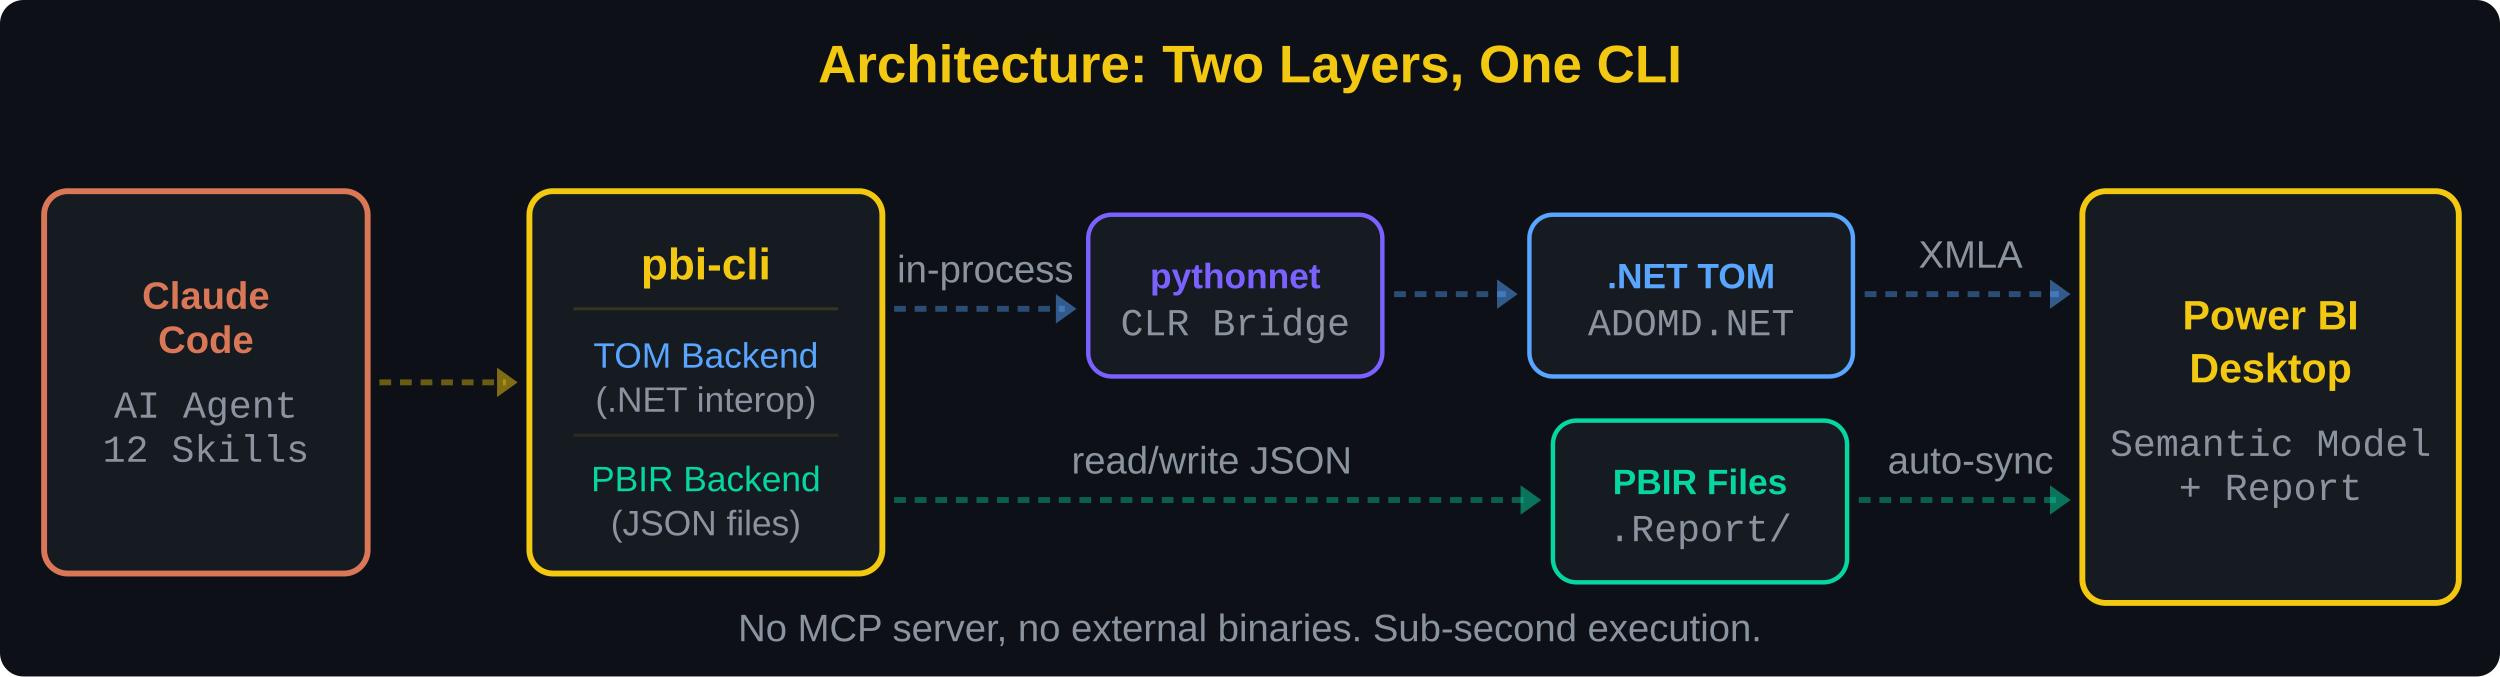
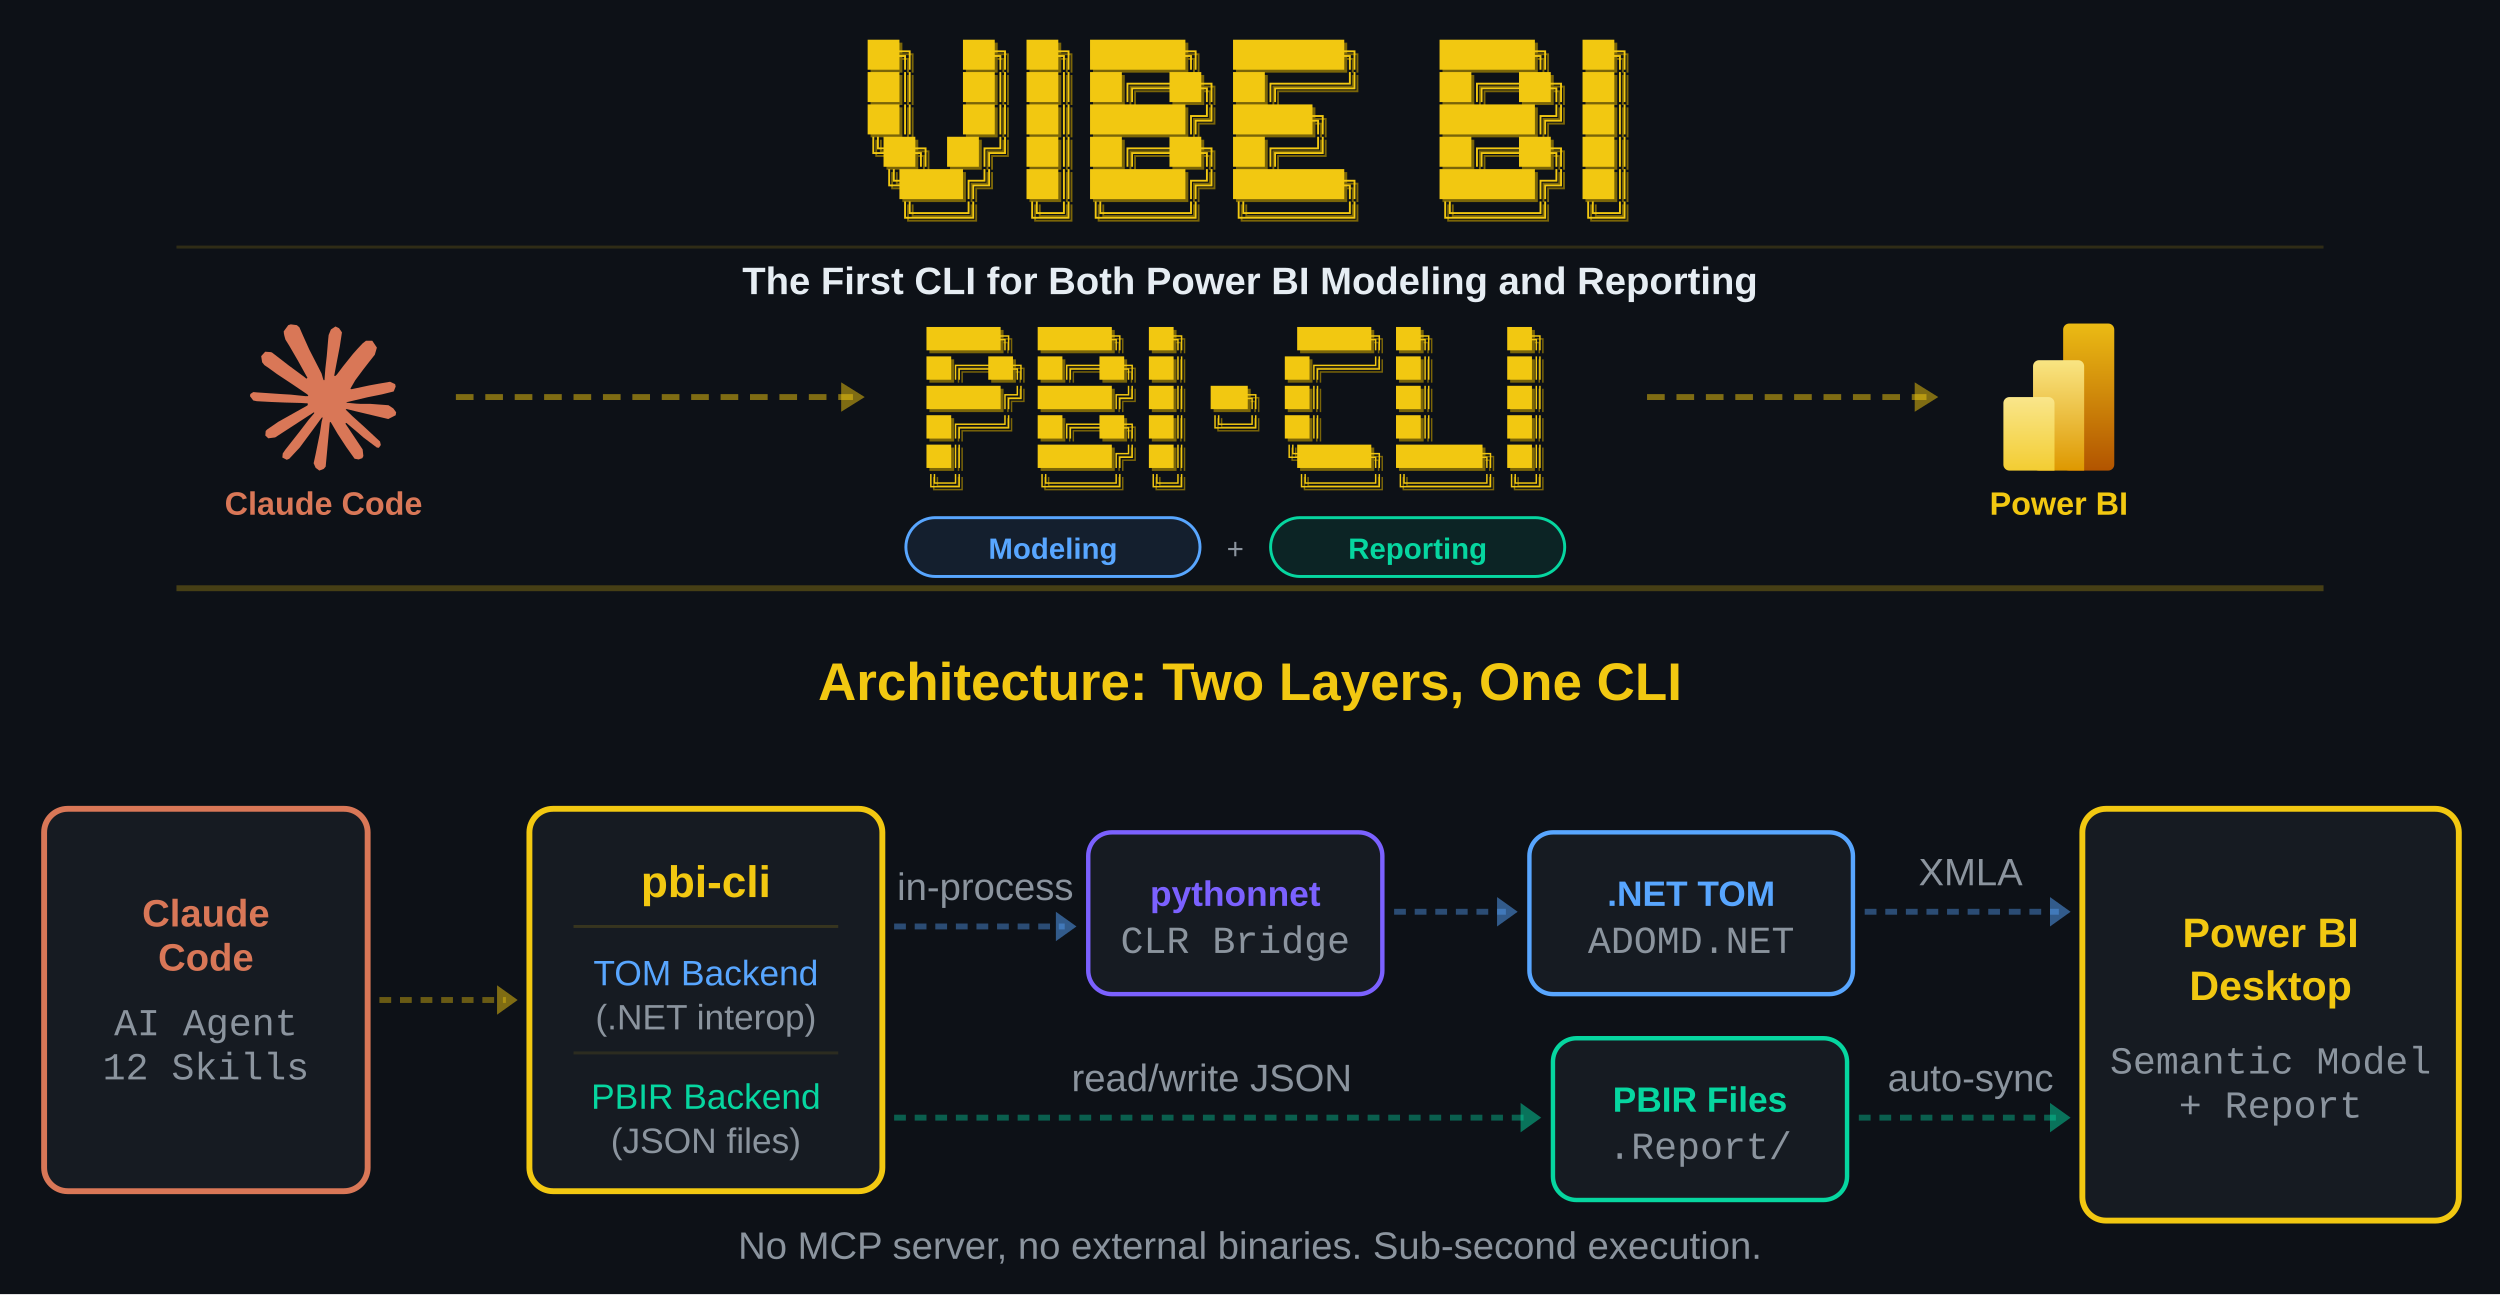
- <svg xmlns="http://www.w3.org/2000/svg" width="850" height="230" viewBox="0 0 850 230">
-   <rect width="100%" height="100%" fill="#0d1117" rx="8" />
-   <text x="425" y="28" font-family="'Segoe UI', Arial, sans-serif" font-size="18" fill="#F2C811" text-anchor="middle" font-weight="bold">Architecture: Two Layers, One CLI</text>
-   <rect x="15" y="65" width="110" height="130" rx="8" fill="#161b22" stroke="#d97757" stroke-width="2" />
-   <text x="70" y="105" font-family="'Segoe UI', Arial, sans-serif" font-size="13" fill="#d97757" text-anchor="middle" font-weight="bold">Claude</text>
-   <text x="70" y="120" font-family="'Segoe UI', Arial, sans-serif" font-size="13" fill="#d97757" text-anchor="middle" font-weight="bold">Code</text>
-   <text x="70" y="142" font-family="'Courier New', Courier, monospace" font-size="13" fill="#8b949e" text-anchor="middle">AI Agent</text>
-   <text x="70" y="157" font-family="'Courier New', Courier, monospace" font-size="13" fill="#8b949e" text-anchor="middle">12 Skills</text>
-   <line x1="129" y1="130" x2="172" y2="130" stroke="#F2C811" stroke-width="2" stroke-dasharray="4,3" stroke-opacity="0.4" />
-   <polygon points="176,130 169,125 169,135" fill="#F2C811" fill-opacity="0.5" />
-   <rect x="180" y="65" width="120" height="130" rx="8" fill="#161b22" stroke="#F2C811" stroke-width="2" />
-   <text x="240" y="95" font-family="'Segoe UI', Arial, sans-serif" font-size="15" fill="#F2C811" text-anchor="middle" font-weight="bold">pbi-cli</text>
-   <line x1="195" y1="105" x2="285" y2="105" stroke="#F2C811" stroke-width="1" stroke-opacity="0.15" />
-   <text x="240" y="125" font-family="'Segoe UI', Arial, sans-serif" font-size="12" fill="#58a6ff" text-anchor="middle">TOM Backend</text>
-   <text x="240" y="140" font-family="'Segoe UI', Arial, sans-serif" font-size="12" fill="#8b949e" text-anchor="middle">(.NET interop)</text>
-   <line x1="195" y1="148" x2="285" y2="148" stroke="#F2C811" stroke-width="1" stroke-opacity="0.1" />
-   <text x="240" y="167" font-family="'Segoe UI', Arial, sans-serif" font-size="12" fill="#06d6a0" text-anchor="middle">PBIR Backend</text>
-   <text x="240" y="182" font-family="'Segoe UI', Arial, sans-serif" font-size="12" fill="#8b949e" text-anchor="middle">(JSON files)</text>
-   <line x1="304" y1="105" x2="362" y2="105" stroke="#58a6ff" stroke-width="2" stroke-dasharray="4,3" stroke-opacity="0.4" />
-   <polygon points="366,105 359,100 359,110" fill="#58a6ff" fill-opacity="0.5" />
-   <text x="335" y="96" font-family="'Segoe UI', Arial, sans-serif" font-size="13" fill="#8b949e" text-anchor="middle">in-process</text>
-   <rect x="370" y="73" width="100" height="55" rx="8" fill="#161b22" stroke="#7b61ff" stroke-width="1.5" />
-   <text x="420" y="98" font-family="'Segoe UI', Arial, sans-serif" font-size="12" fill="#7b61ff" text-anchor="middle" font-weight="bold">pythonnet</text>
-   <text x="420" y="114" font-family="'Courier New', Courier, monospace" font-size="13" fill="#8b949e" text-anchor="middle">CLR Bridge</text>
-   <line x1="474" y1="100" x2="512" y2="100" stroke="#58a6ff" stroke-width="2" stroke-dasharray="4,3" stroke-opacity="0.4" />
-   <polygon points="516,100 509,95 509,105" fill="#58a6ff" fill-opacity="0.5" />
-   <rect x="520" y="73" width="110" height="55" rx="8" fill="#161b22" stroke="#58a6ff" stroke-width="1.5" />
-   <text x="575" y="98" font-family="'Segoe UI', Arial, sans-serif" font-size="12" fill="#58a6ff" text-anchor="middle" font-weight="bold">.NET TOM</text>
-   <text x="575" y="114" font-family="'Courier New', Courier, monospace" font-size="13" fill="#8b949e" text-anchor="middle">ADOMD.NET</text>
-   <line x1="634" y1="100" x2="700" y2="100" stroke="#58a6ff" stroke-width="2" stroke-dasharray="4,3" stroke-opacity="0.4" />
-   <polygon points="704,100 697,95 697,105" fill="#58a6ff" fill-opacity="0.5" />
-   <text x="670" y="91" font-family="'Segoe UI', Arial, sans-serif" font-size="13" fill="#8b949e" text-anchor="middle">XMLA</text>
-   <line x1="304" y1="170" x2="520" y2="170" stroke="#06d6a0" stroke-width="2" stroke-dasharray="4,3" stroke-opacity="0.4" />
-   <polygon points="524,170 517,165 517,175" fill="#06d6a0" fill-opacity="0.5" />
-   <text x="412" y="161" font-family="'Segoe UI', Arial, sans-serif" font-size="13" fill="#8b949e" text-anchor="middle">read/write JSON</text>
-   <rect x="528" y="143" width="100" height="55" rx="8" fill="#161b22" stroke="#06d6a0" stroke-width="1.5" />
-   <text x="578" y="168" font-family="'Segoe UI', Arial, sans-serif" font-size="12" fill="#06d6a0" text-anchor="middle" font-weight="bold">PBIR Files</text>
-   <text x="578" y="184" font-family="'Courier New', Courier, monospace" font-size="13" fill="#8b949e" text-anchor="middle">.Report/</text>
-   <line x1="632" y1="170" x2="700" y2="170" stroke="#06d6a0" stroke-width="2" stroke-dasharray="4,3" stroke-opacity="0.4" />
-   <polygon points="704,170 697,165 697,175" fill="#06d6a0" fill-opacity="0.5" />
-   <text x="670" y="161" font-family="'Segoe UI', Arial, sans-serif" font-size="13" fill="#8b949e" text-anchor="middle">auto-sync</text>
-   <rect x="708" y="65" width="128" height="140" rx="8" fill="#161b22" stroke="#F2C811" stroke-width="2" />
-   <text x="772" y="112" font-family="'Segoe UI', Arial, sans-serif" font-size="14" fill="#F2C811" text-anchor="middle" font-weight="bold">Power BI</text>
-   <text x="772" y="130" font-family="'Segoe UI', Arial, sans-serif" font-size="14" fill="#F2C811" text-anchor="middle" font-weight="bold">Desktop</text>
-   <text x="772" y="155" font-family="'Courier New', Courier, monospace" font-size="13" fill="#8b949e" text-anchor="middle">Semantic Model</text>
-   <text x="772" y="170" font-family="'Courier New', Courier, monospace" font-size="13" fill="#8b949e" text-anchor="middle">+ Report</text>
-   <text x="425" y="218" font-family="'Segoe UI', Arial, sans-serif" font-size="13" fill="#8b949e" text-anchor="middle">No MCP server, no external binaries. Sub-second execution.</text>
+ <svg xmlns="http://www.w3.org/2000/svg" width="850" height="440" viewBox="0 0 850 440">
+   <defs>
+     <linearGradient id="hdr-bar1" x1="50%" y1="0%" x2="50%" y2="100%">
+       <stop offset="0%" stop-color="#EBBB14" />
+       <stop offset="100%" stop-color="#B25400" />
+     </linearGradient>
+     <linearGradient id="hdr-bar2" x1="50%" y1="0%" x2="50%" y2="100%">
+       <stop offset="0%" stop-color="#F9E583" />
+       <stop offset="100%" stop-color="#DE9800" />
+     </linearGradient>
+     <linearGradient id="hdr-bar3" x1="50%" y1="0%" x2="50%" y2="100%">
+       <stop offset="0%" stop-color="#F9E68B" />
+       <stop offset="100%" stop-color="#F3CD32" />
+     </linearGradient>
+     <linearGradient id="pbi-lg1" x1="50%" y1="0%" x2="50%" y2="100%">
+       <stop offset="0%" stop-color="#EBBB14" />
+       <stop offset="100%" stop-color="#B25400" />
+     </linearGradient>
+     <linearGradient id="pbi-lg2" x1="50%" y1="0%" x2="50%" y2="100%">
+       <stop offset="0%" stop-color="#F9E583" />
+       <stop offset="100%" stop-color="#DE9800" />
+     </linearGradient>
+     <linearGradient id="pbi-lg5" x1="50%" y1="0%" x2="50%" y2="100%">
+       <stop offset="0%" stop-color="#F9E68B" />
+       <stop offset="100%" stop-color="#F3CD32" />
+     </linearGradient>
+   </defs>
+   <rect width="100%" height="100%" fill="#0d1117" />
+   <text font-family="'Courier New', Courier, monospace" font-size="9" fill="#7A6508" xml:space="preserve">
+     <tspan x="296" y="22">██╗   ██╗ ██╗ ██████╗  ███████╗     ██████╗  ██╗</tspan>
+     <tspan x="296" y="33">██║   ██║ ██║ ██╔══██╗ ██╔════╝     ██╔══██╗ ██║</tspan>
+     <tspan x="296" y="44">██║   ██║ ██║ ██████╔╝ █████╗       ██████╔╝ ██║</tspan>
+     <tspan x="296" y="55">╚██╗ ██╔╝ ██║ ██╔══██╗ ██╔══╝       ██╔══██╗ ██║</tspan>
+     <tspan x="296" y="66"> ╚████╔╝  ██║ ██████╔╝ ███████╗     ██████╔╝ ██║</tspan>
+     <tspan x="296" y="77">  ╚═══╝   ╚═╝ ╚═════╝  ╚══════╝     ╚═════╝  ╚═╝</tspan>
+   </text>
+   <text font-family="'Courier New', Courier, monospace" font-size="9" fill="#F2C811" xml:space="preserve">
+     <tspan x="295" y="21">██╗   ██╗ ██╗ ██████╗  ███████╗     ██████╗  ██╗</tspan>
+     <tspan x="295" y="32">██║   ██║ ██║ ██╔══██╗ ██╔════╝     ██╔══██╗ ██║</tspan>
+     <tspan x="295" y="43">██║   ██║ ██║ ██████╔╝ █████╗       ██████╔╝ ██║</tspan>
+     <tspan x="295" y="54">╚██╗ ██╔╝ ██║ ██╔══██╗ ██╔══╝       ██╔══██╗ ██║</tspan>
+     <tspan x="295" y="65"> ╚████╔╝  ██║ ██████╔╝ ███████╗     ██████╔╝ ██║</tspan>
+     <tspan x="295" y="76">  ╚═══╝   ╚═╝ ╚═════╝  ╚══════╝     ╚═════╝  ╚═╝</tspan>
+   </text>
+   <line x1="60" y1="84" x2="790" y2="84" stroke="#F2C811" stroke-opacity="0.15" stroke-width="1" />
+   <text x="425" y="100" font-family="'Segoe UI', Arial, sans-serif" font-size="13" fill="#e6edf3" text-anchor="middle" font-weight="600">The First CLI for Both Power BI Modeling and Reporting</text>
+   <svg x="85" y="110" width="50" height="50" viewBox="0 0 1200 1200">
+     <path fill="#d97757" d="M 233.96 800.215 L 468.644 668.537 L 472.591 657.101 L 468.644 650.738 L 457.208 650.738 L 417.987 648.322 L 283.893 644.698 L 167.597 639.866 L 54.926 633.826 L 26.577 627.785 L 3.3e-05 592.752 L 2.738 575.275 L 26.577 559.248 L 60.725 562.228 L 136.188 567.383 L 249.423 575.195 L 331.57 580.027 L 453.262 592.671 L 472.591 592.671 L 475.329 584.859 L 468.725 580.027 L 463.571 575.195 L 346.389 495.785 L 219.544 411.866 L 153.101 363.544 L 117.181 339.06 L 99.06 316.107 L 91.248 266.014 L 123.866 230.094 L 167.678 233.074 L 178.873 236.054 L 223.248 270.201 L 318.04 343.57 L 441.826 434.738 L 459.946 449.799 L 467.195 444.644 L 468.081 441.02 L 459.946 427.409 L 392.617 305.718 L 320.779 181.933 L 288.805 130.631 L 280.349 99.866 C 277.369 87.221 275.195 76.591 275.195 63.624 L 312.322 13.208 L 332.859 6.604 L 382.389 13.208 L 403.248 31.329 L 434.014 101.718 L 483.866 212.537 L 561.181 363.221 L 583.812 407.919 L 595.893 449.315 L 600.403 461.96 L 608.215 461.96 L 608.215 454.712 L 614.577 369.826 L 626.336 265.611 L 637.772 131.517 L 641.718 93.745 L 660.403 48.483 L 697.53 24 L 726.524 37.852 L 750.363 72 L 747.06 94.067 L 732.886 186.201 L 705.101 330.524 L 686.98 427.168 L 697.53 427.168 L 709.611 415.087 L 758.497 350.175 L 840.644 247.49 L 876.886 206.738 L 919.168 161.718 L 946.309 140.295 L 997.611 140.295 L 1035.383 196.43 L 1018.47 254.416 L 965.638 321.423 L 921.826 378.202 L 859.007 462.765 L 819.785 530.416 L 823.409 535.812 L 832.752 534.926 L 974.658 504.725 L 1051.329 490.873 L 1142.819 475.168 L 1184.215 494.497 L 1188.725 514.148 L 1172.456 554.336 L 1074.604 578.497 L 959.839 601.45 L 788.94 641.879 L 786.846 643.409 L 789.262 646.389 L 866.255 653.638 L 899.195 655.409 L 979.812 655.409 L 1129.933 666.604 L 1169.154 692.537 L 1192.671 724.269 L 1188.725 748.43 L 1128.322 779.195 L 1046.819 759.866 L 856.591 714.604 L 791.356 698.336 L 782.336 698.336 L 782.336 703.732 L 836.698 756.886 L 936.322 846.846 L 1061.074 962.819 L 1067.436 991.49 L 1051.409 1014.121 L 1034.497 1011.705 L 924.886 929.235 L 882.604 892.108 L 786.846 811.49 L 780.483 811.49 L 780.483 819.946 L 802.55 852.242 L 919.087 1027.409 L 925.128 1081.128 L 916.671 1098.604 L 886.47 1109.154 L 853.289 1103.114 L 785.074 1007.356 L 714.685 899.517 L 657.906 802.872 L 650.98 806.819 L 617.477 1167.705 L 601.772 1186.148 L 565.53 1200 L 535.329 1177.047 L 519.302 1139.92 L 535.329 1066.551 L 554.658 970.792 L 570.362 894.685 L 584.537 800.134 L 592.993 768.725 L 592.43 766.631 L 585.503 767.517 L 514.228 865.369 L 405.826 1011.866 L 320.054 1103.678 L 299.517 1111.812 L 263.92 1093.369 L 267.221 1060.43 L 287.114 1031.114 L 405.826 880.107 L 477.423 786.524 L 523.651 732.483 L 523.329 724.671 L 520.591 724.671 L 205.289 929.396 L 149.154 936.644 L 124.993 914.014 L 127.973 876.886 L 139.409 864.805 L 234.201 799.57 L 233.879 799.893 Z" />
+   </svg>
+   <text x="110" y="175" font-family="'Segoe UI', Arial, sans-serif" font-size="11" fill="#d97757" text-anchor="middle" font-weight="600">Claude Code</text>
+   <line x1="155" y1="135" x2="290" y2="135" stroke="#F2C811" stroke-width="2" stroke-dasharray="6,4" stroke-opacity="0.5" />
+   <polygon points="294,135 286,130 286,140" fill="#F2C811" fill-opacity="0.5" />
+   <text font-family="'Courier New', Courier, monospace" font-size="7" fill="#7A6508" xml:space="preserve">
+     <tspan x="316" y="118">██████╗  ██████╗  ██╗         ██████╗ ██╗      ██╗</tspan>
+     <tspan x="316" y="128">██╔══██╗ ██╔══██╗ ██║        ██╔════╝ ██║      ██║</tspan>
+     <tspan x="316" y="138">██████╔╝ ██████╔╝ ██║  ███╗  ██║      ██║      ██║</tspan>
+     <tspan x="316" y="148">██╔═══╝  ██╔══██╗ ██║  ╚══╝  ██║      ██║      ██║</tspan>
+     <tspan x="316" y="158">██║      ██████╔╝ ██║        ╚██████╗ ███████╗ ██║</tspan>
+     <tspan x="316" y="168">╚═╝      ╚═════╝  ╚═╝         ╚═════╝ ╚══════╝ ╚═╝</tspan>
+   </text>
+   <text font-family="'Courier New', Courier, monospace" font-size="7" fill="#F2C811" xml:space="preserve">
+     <tspan x="315" y="117">██████╗  ██████╗  ██╗         ██████╗ ██╗      ██╗</tspan>
+     <tspan x="315" y="127">██╔══██╗ ██╔══██╗ ██║        ██╔════╝ ██║      ██║</tspan>
+     <tspan x="315" y="137">██████╔╝ ██████╔╝ ██║  ███╗  ██║      ██║      ██║</tspan>
+     <tspan x="315" y="147">██╔═══╝  ██╔══██╗ ██║  ╚══╝  ██║      ██║      ██║</tspan>
+     <tspan x="315" y="157">██║      ██████╔╝ ██║        ╚██████╗ ███████╗ ██║</tspan>
+     <tspan x="315" y="167">╚═╝      ╚═════╝  ╚═╝         ╚═════╝ ╚══════╝ ╚═╝</tspan>
+   </text>
+   <line x1="560" y1="135" x2="655" y2="135" stroke="#F2C811" stroke-width="2" stroke-dasharray="6,4" stroke-opacity="0.5" />
+   <polygon points="659,135 651,130 651,140" fill="#F2C811" fill-opacity="0.5" />
+   <svg x="675" y="110" width="50" height="50" viewBox="0 0 630 630">
+     <g transform="translate(77.5, 0)">
+       <rect fill="url(#pbi-lg1)" x="256" y="0" width="219" height="630" rx="26" />
+       <path fill="url(#pbi-lg2)" d="M346,604 L346,630 L320,630 L153,630 C138.64,630 127,618.36 127,604 L127,183 C127,168.64 138.64,157 153,157 L320,157 C334.36,157 346,168.64 346,183 L346,604 Z" />
+       <path fill="url(#pbi-lg5)" d="M219,604 L219,630 L193,630 L26,630 C11.64,630 0,618.36 0,604 L0,341 C0,326.64 11.64,315 26,315 L193,315 C207.36,315 219,326.64 219,341 L219,604 Z" />
+     </g>
+   </svg>
+   <text x="700" y="175" font-family="'Segoe UI', Arial, sans-serif" font-size="11" fill="#F2C811" text-anchor="middle" font-weight="600">Power BI</text>
+   <rect x="308" y="176" width="100" height="20" rx="10" fill="#58a6ff" fill-opacity="0.1" stroke="#58a6ff" stroke-width="1" />
+   <text x="358" y="190" font-family="'Segoe UI', Arial, sans-serif" font-size="10" fill="#58a6ff" text-anchor="middle" font-weight="600">Modeling</text>
+   <text x="420" y="190" font-family="'Segoe UI', Arial, sans-serif" font-size="10" fill="#8b949e" text-anchor="middle">+</text>
+   <rect x="432" y="176" width="100" height="20" rx="10" fill="#06d6a0" fill-opacity="0.1" stroke="#06d6a0" stroke-width="1" />
+   <text x="482" y="190" font-family="'Segoe UI', Arial, sans-serif" font-size="10" fill="#06d6a0" text-anchor="middle" font-weight="600">Reporting</text>
+   <line x1="60" y1="200" x2="790" y2="200" stroke="#F2C811" stroke-opacity="0.25" stroke-width="2" />
+   <g transform="translate(0, 210)">
+     <text x="425" y="28" font-family="'Segoe UI', Arial, sans-serif" font-size="18" fill="#F2C811" text-anchor="middle" font-weight="bold">Architecture: Two Layers, One CLI</text>
+     <rect x="15" y="65" width="110" height="130" rx="8" fill="#161b22" stroke="#d97757" stroke-width="2" />
+     <text x="70" y="105" font-family="'Segoe UI', Arial, sans-serif" font-size="13" fill="#d97757" text-anchor="middle" font-weight="bold">Claude</text>
+     <text x="70" y="120" font-family="'Segoe UI', Arial, sans-serif" font-size="13" fill="#d97757" text-anchor="middle" font-weight="bold">Code</text>
+     <text x="70" y="142" font-family="'Courier New', Courier, monospace" font-size="13" fill="#8b949e" text-anchor="middle">AI Agent</text>
+     <text x="70" y="157" font-family="'Courier New', Courier, monospace" font-size="13" fill="#8b949e" text-anchor="middle">12 Skills</text>
+     <line x1="129" y1="130" x2="172" y2="130" stroke="#F2C811" stroke-width="2" stroke-dasharray="4,3" stroke-opacity="0.4" />
+     <polygon points="176,130 169,125 169,135" fill="#F2C811" fill-opacity="0.5" />
+     <rect x="180" y="65" width="120" height="130" rx="8" fill="#161b22" stroke="#F2C811" stroke-width="2" />
+     <text x="240" y="95" font-family="'Segoe UI', Arial, sans-serif" font-size="15" fill="#F2C811" text-anchor="middle" font-weight="bold">pbi-cli</text>
+     <line x1="195" y1="105" x2="285" y2="105" stroke="#F2C811" stroke-width="1" stroke-opacity="0.15" />
+     <text x="240" y="125" font-family="'Segoe UI', Arial, sans-serif" font-size="12" fill="#58a6ff" text-anchor="middle">TOM Backend</text>
+     <text x="240" y="140" font-family="'Segoe UI', Arial, sans-serif" font-size="12" fill="#8b949e" text-anchor="middle">(.NET interop)</text>
+     <line x1="195" y1="148" x2="285" y2="148" stroke="#F2C811" stroke-width="1" stroke-opacity="0.1" />
+     <text x="240" y="167" font-family="'Segoe UI', Arial, sans-serif" font-size="12" fill="#06d6a0" text-anchor="middle">PBIR Backend</text>
+     <text x="240" y="182" font-family="'Segoe UI', Arial, sans-serif" font-size="12" fill="#8b949e" text-anchor="middle">(JSON files)</text>
+     <line x1="304" y1="105" x2="362" y2="105" stroke="#58a6ff" stroke-width="2" stroke-dasharray="4,3" stroke-opacity="0.4" />
+     <polygon points="366,105 359,100 359,110" fill="#58a6ff" fill-opacity="0.5" />
+     <text x="335" y="96" font-family="'Segoe UI', Arial, sans-serif" font-size="13" fill="#8b949e" text-anchor="middle">in-process</text>
+     <rect x="370" y="73" width="100" height="55" rx="8" fill="#161b22" stroke="#7b61ff" stroke-width="1.5" />
+     <text x="420" y="98" font-family="'Segoe UI', Arial, sans-serif" font-size="12" fill="#7b61ff" text-anchor="middle" font-weight="bold">pythonnet</text>
+     <text x="420" y="114" font-family="'Courier New', Courier, monospace" font-size="13" fill="#8b949e" text-anchor="middle">CLR Bridge</text>
+     <line x1="474" y1="100" x2="512" y2="100" stroke="#58a6ff" stroke-width="2" stroke-dasharray="4,3" stroke-opacity="0.4" />
+     <polygon points="516,100 509,95 509,105" fill="#58a6ff" fill-opacity="0.5" />
+     <rect x="520" y="73" width="110" height="55" rx="8" fill="#161b22" stroke="#58a6ff" stroke-width="1.5" />
+     <text x="575" y="98" font-family="'Segoe UI', Arial, sans-serif" font-size="12" fill="#58a6ff" text-anchor="middle" font-weight="bold">.NET TOM</text>
+     <text x="575" y="114" font-family="'Courier New', Courier, monospace" font-size="13" fill="#8b949e" text-anchor="middle">ADOMD.NET</text>
+     <line x1="634" y1="100" x2="700" y2="100" stroke="#58a6ff" stroke-width="2" stroke-dasharray="4,3" stroke-opacity="0.4" />
+     <polygon points="704,100 697,95 697,105" fill="#58a6ff" fill-opacity="0.5" />
+     <text x="670" y="91" font-family="'Segoe UI', Arial, sans-serif" font-size="13" fill="#8b949e" text-anchor="middle">XMLA</text>
+     <line x1="304" y1="170" x2="520" y2="170" stroke="#06d6a0" stroke-width="2" stroke-dasharray="4,3" stroke-opacity="0.4" />
+     <polygon points="524,170 517,165 517,175" fill="#06d6a0" fill-opacity="0.5" />
+     <text x="412" y="161" font-family="'Segoe UI', Arial, sans-serif" font-size="13" fill="#8b949e" text-anchor="middle">read/write JSON</text>
+     <rect x="528" y="143" width="100" height="55" rx="8" fill="#161b22" stroke="#06d6a0" stroke-width="1.5" />
+     <text x="578" y="168" font-family="'Segoe UI', Arial, sans-serif" font-size="12" fill="#06d6a0" text-anchor="middle" font-weight="bold">PBIR Files</text>
+     <text x="578" y="184" font-family="'Courier New', Courier, monospace" font-size="13" fill="#8b949e" text-anchor="middle">.Report/</text>
+     <line x1="632" y1="170" x2="700" y2="170" stroke="#06d6a0" stroke-width="2" stroke-dasharray="4,3" stroke-opacity="0.4" />
+     <polygon points="704,170 697,165 697,175" fill="#06d6a0" fill-opacity="0.5" />
+     <text x="670" y="161" font-family="'Segoe UI', Arial, sans-serif" font-size="13" fill="#8b949e" text-anchor="middle">auto-sync</text>
+     <rect x="708" y="65" width="128" height="140" rx="8" fill="#161b22" stroke="#F2C811" stroke-width="2" />
+     <text x="772" y="112" font-family="'Segoe UI', Arial, sans-serif" font-size="14" fill="#F2C811" text-anchor="middle" font-weight="bold">Power BI</text>
+     <text x="772" y="130" font-family="'Segoe UI', Arial, sans-serif" font-size="14" fill="#F2C811" text-anchor="middle" font-weight="bold">Desktop</text>
+     <text x="772" y="155" font-family="'Courier New', Courier, monospace" font-size="13" fill="#8b949e" text-anchor="middle">Semantic Model</text>
+     <text x="772" y="170" font-family="'Courier New', Courier, monospace" font-size="13" fill="#8b949e" text-anchor="middle">+ Report</text>
+     <text x="425" y="218" font-family="'Segoe UI', Arial, sans-serif" font-size="13" fill="#8b949e" text-anchor="middle">No MCP server, no external binaries. Sub-second execution.</text>
+   </g>
</svg>
